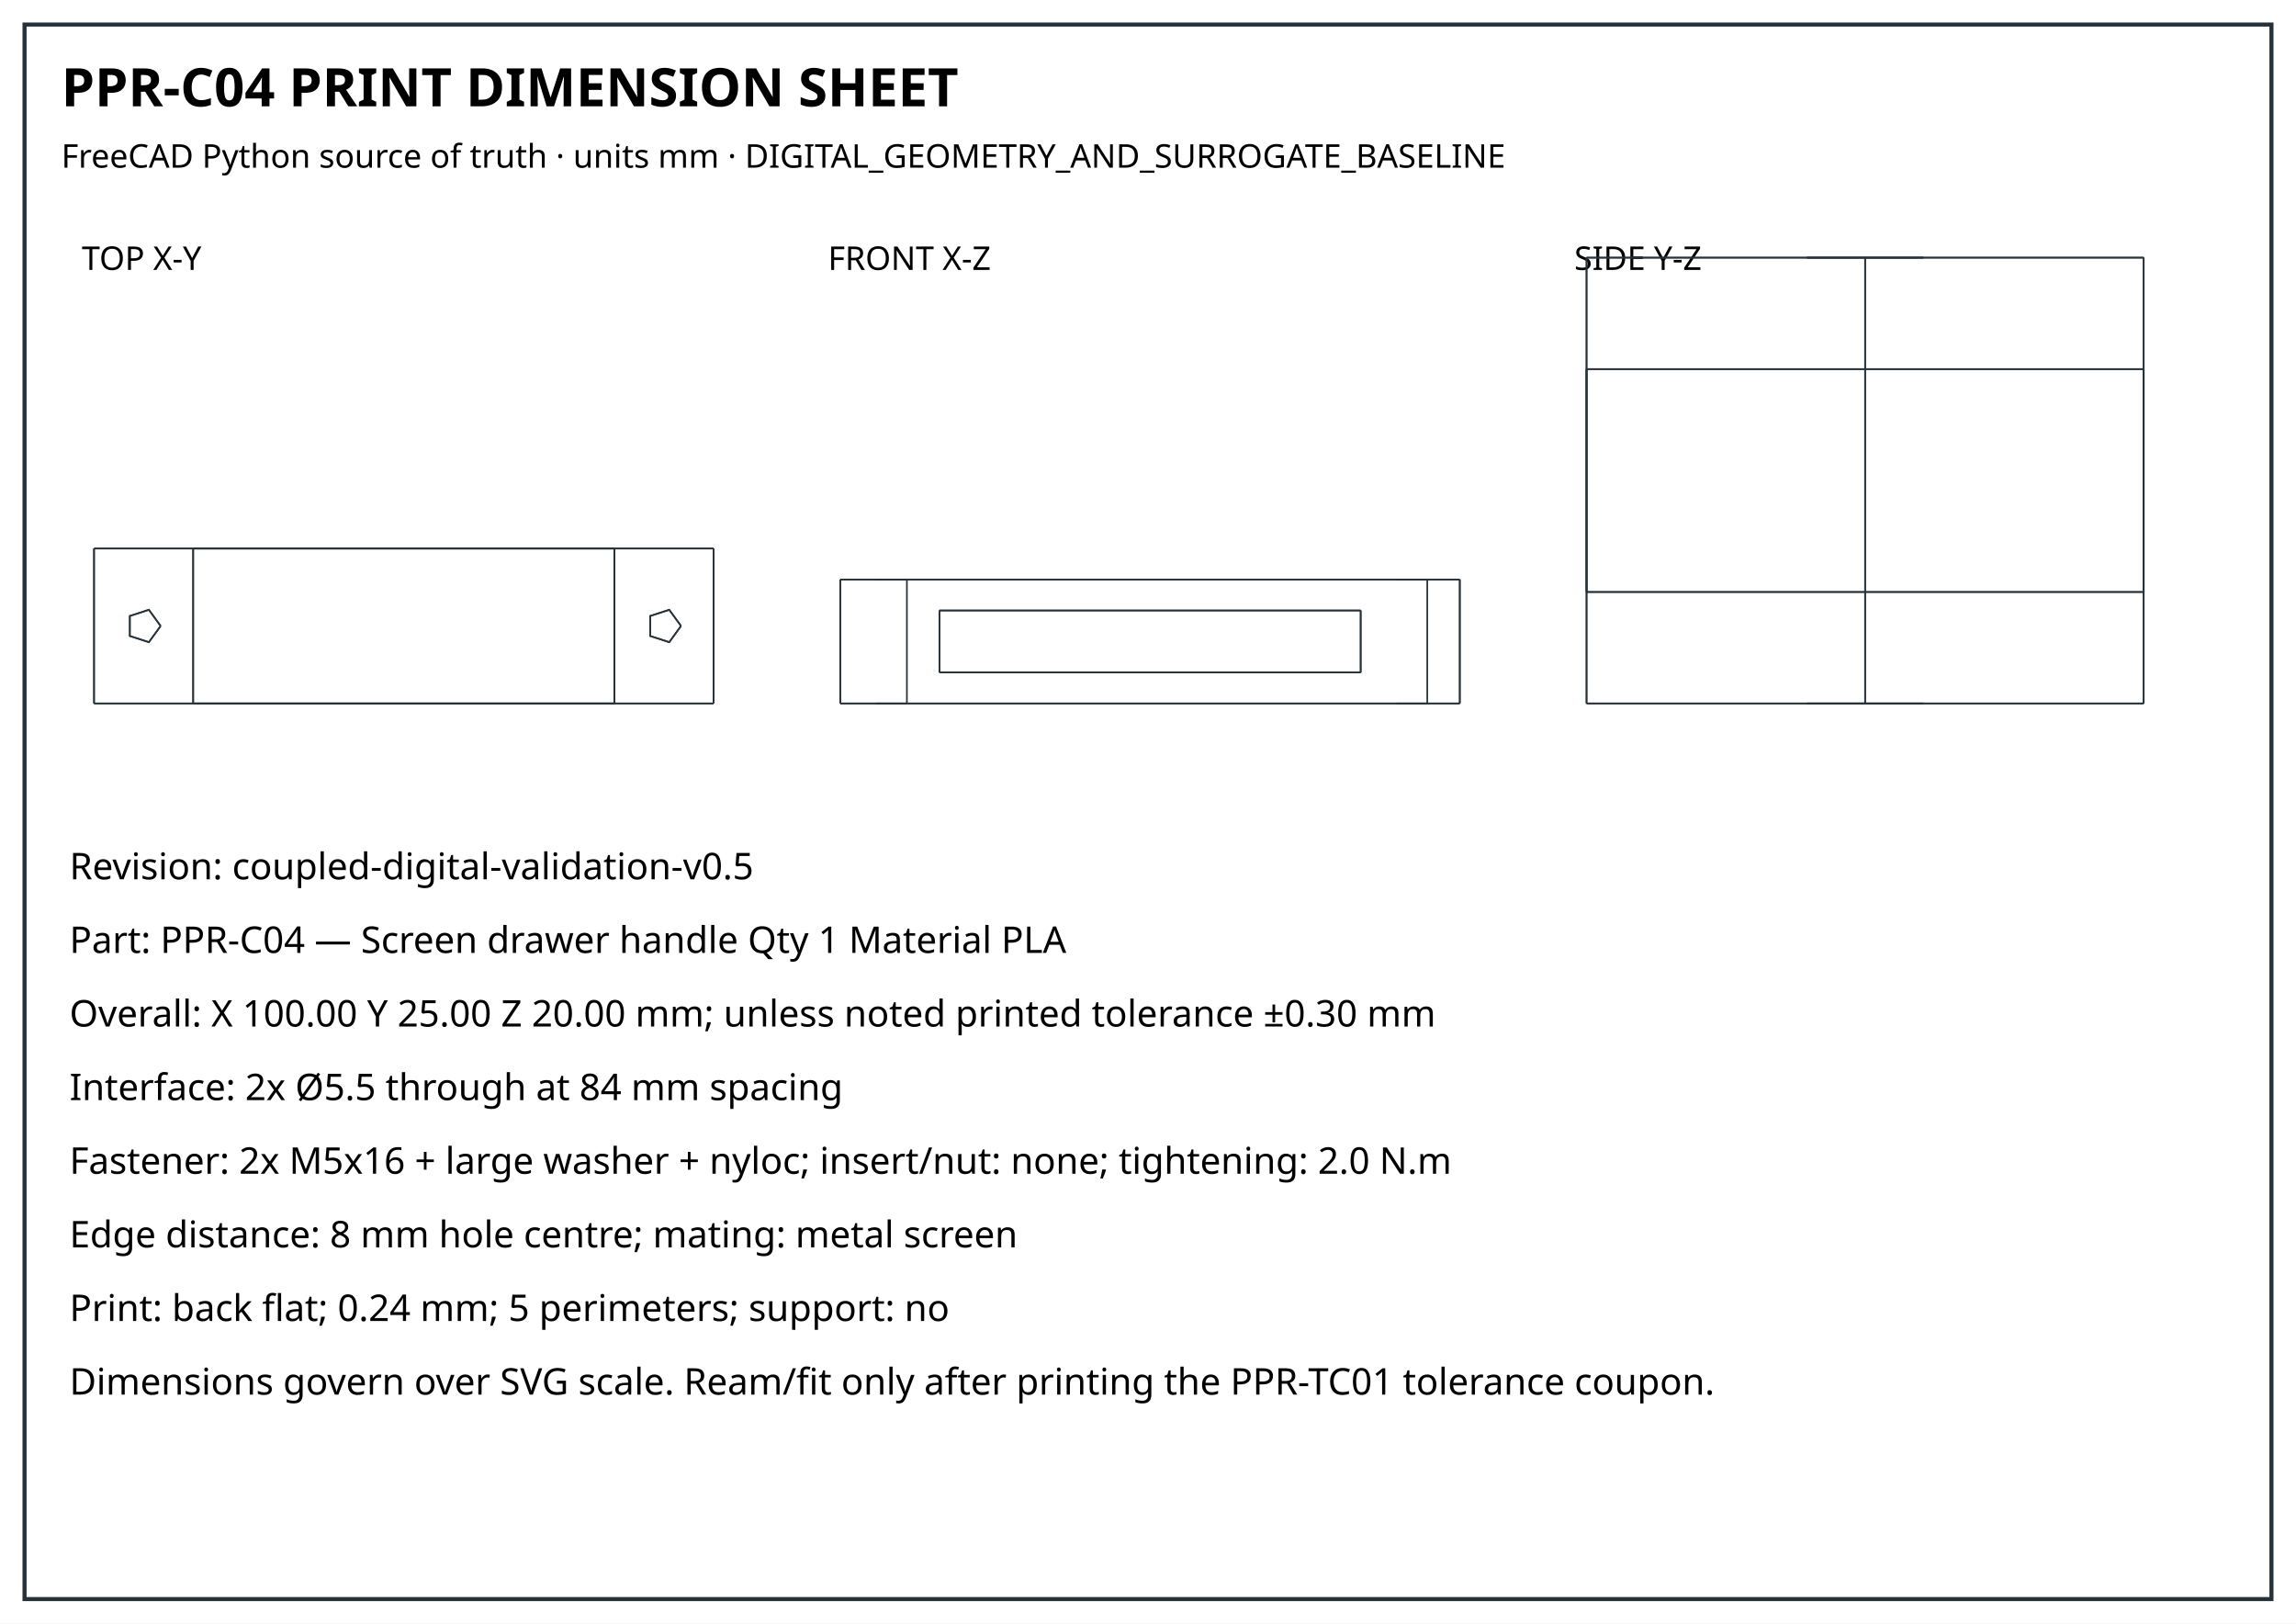
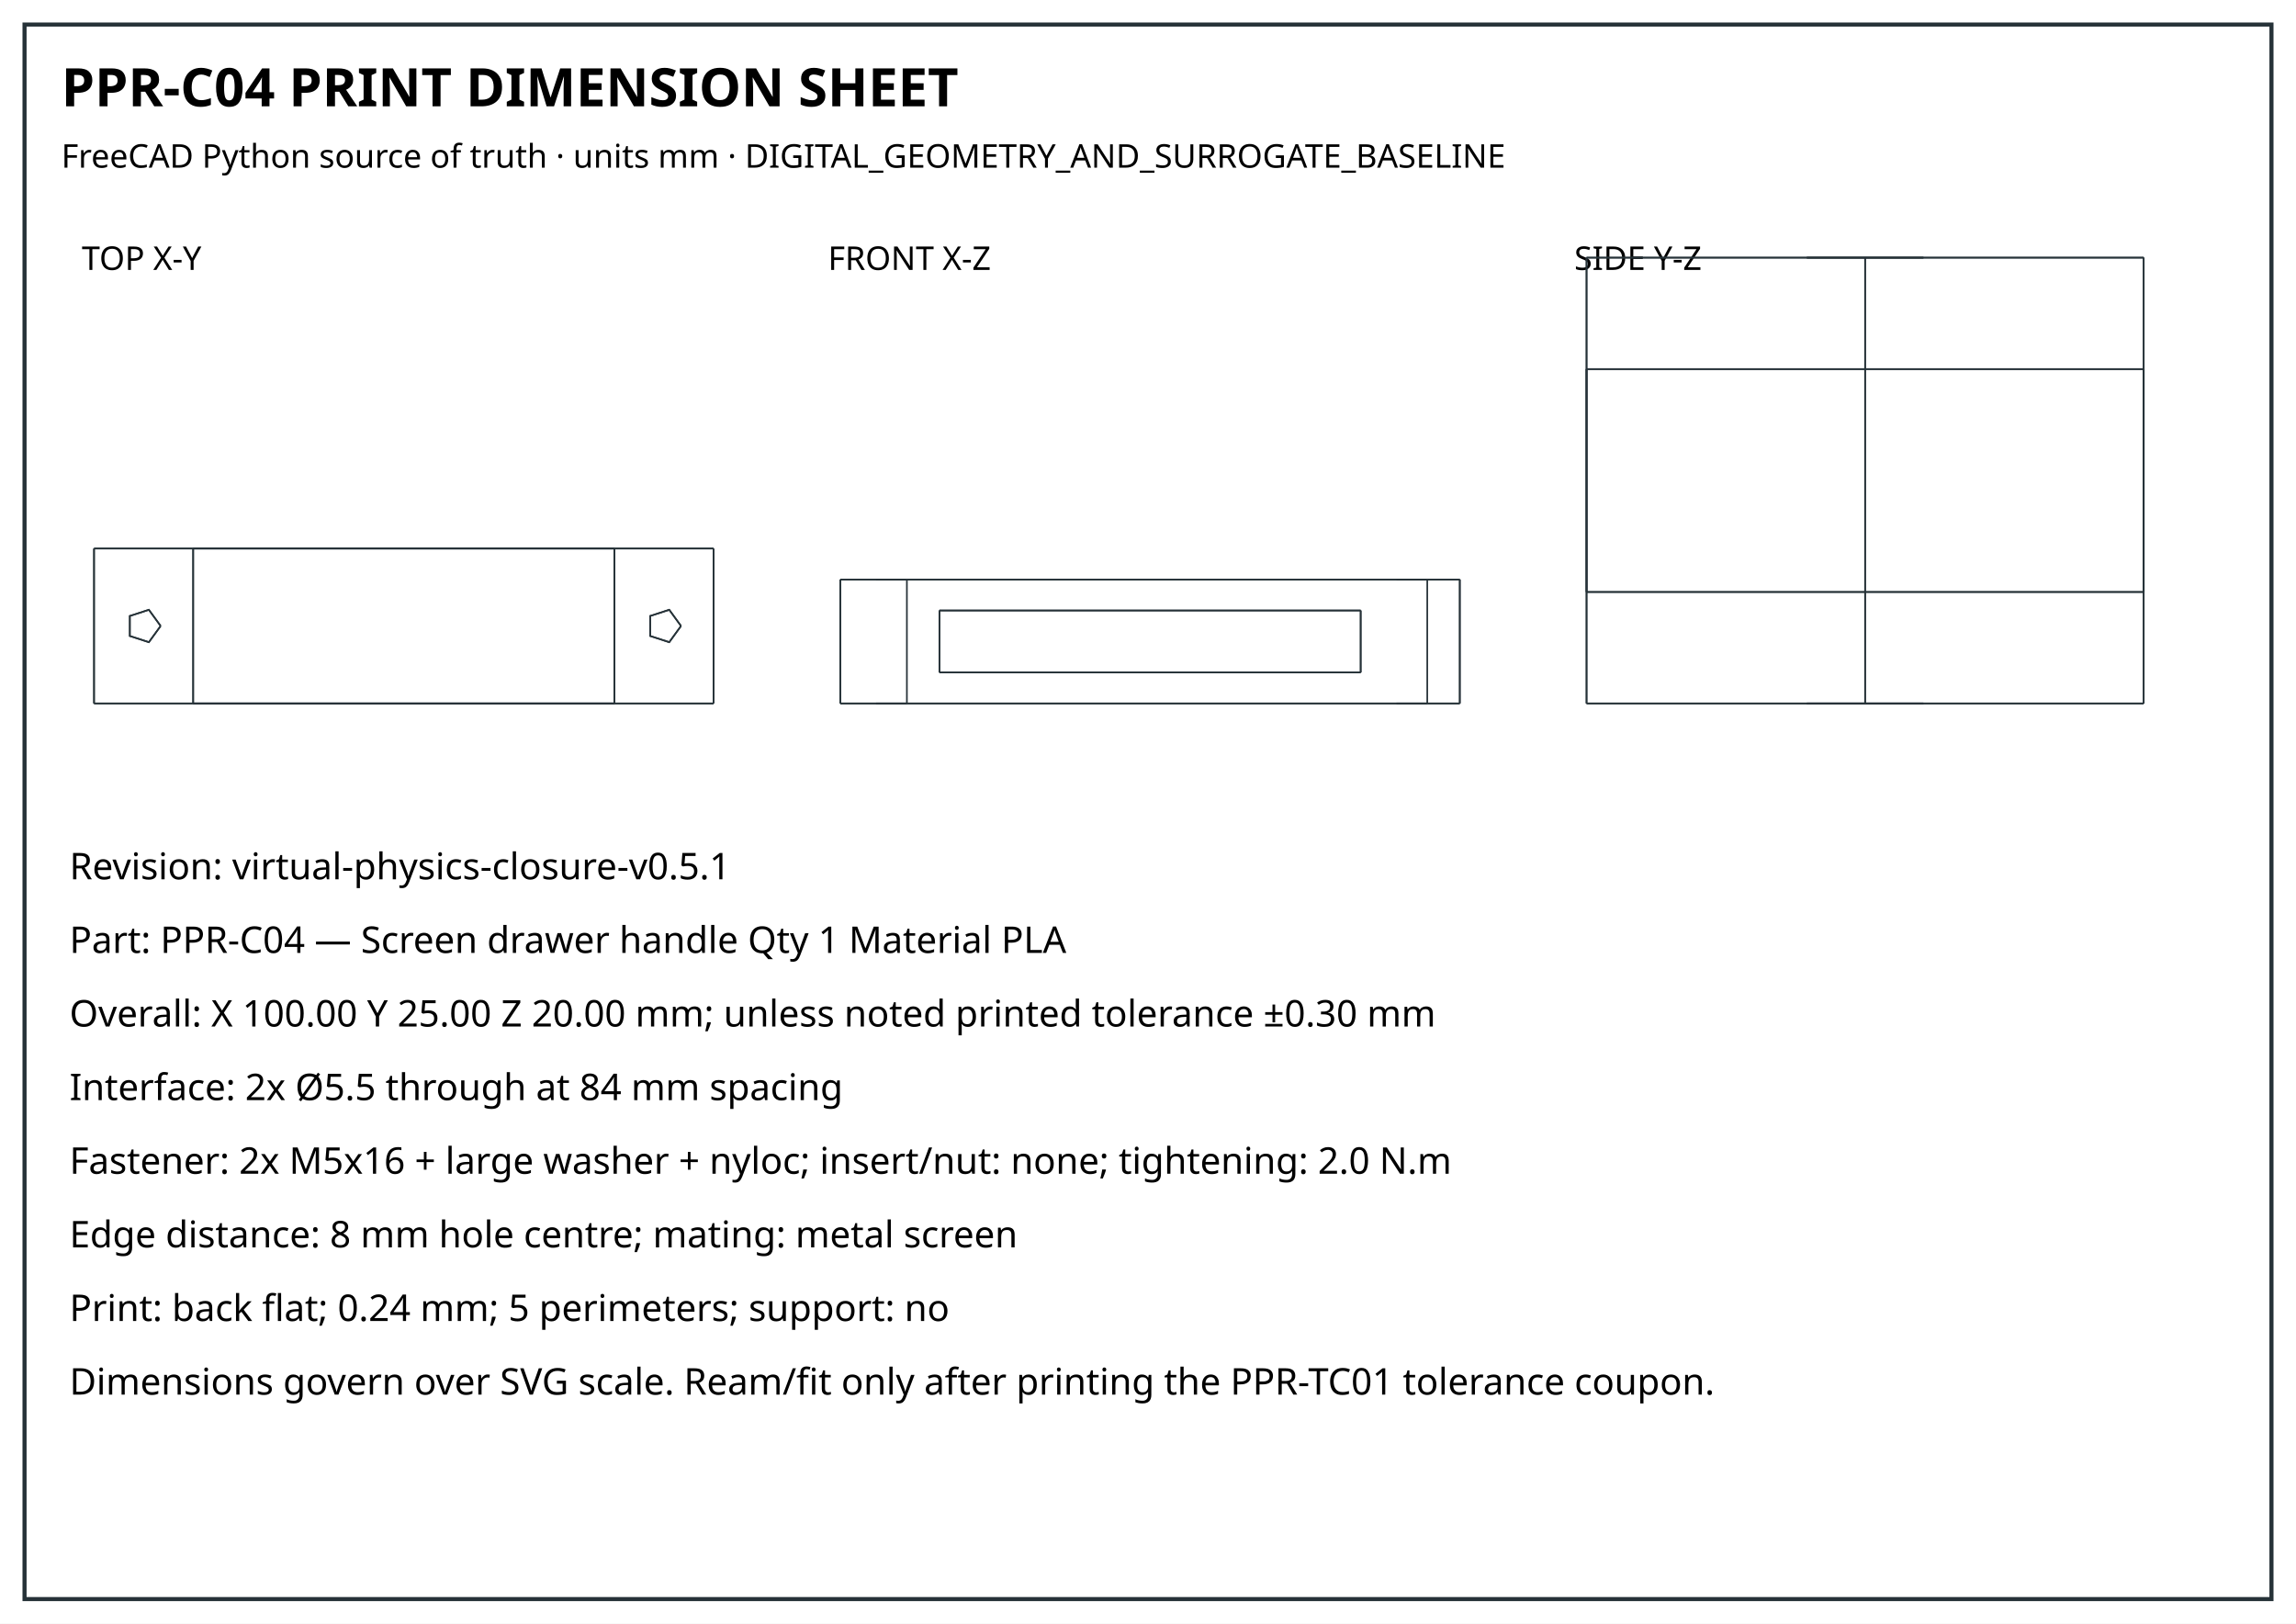
<svg xmlns="http://www.w3.org/2000/svg" width="1123" height="794" viewBox="0 0 1123 794">
  <rect width="1123" height="794" fill="white" />
  <rect x="12" y="12" width="1099" height="770" fill="none" stroke="#263238" stroke-width="2" />
  <text x="30" y="52" font-size="26" font-family="sans-serif" font-weight="bold">PPR-C04 PRINT DIMENSION SHEET</text>
  <text x="30" y="82" font-size="16" font-family="sans-serif">FreeCAD Python source of truth · units mm · DIGITAL_GEOMETRY_AND_SURROGATE_BASELINE</text>
  <g font-family="sans-serif">
    <text x="40" y="132" font-size="16">TOP X-Y</text>
    <polyline points="46.00,344.00 46.00,344.00" fill="none" stroke="#263238" stroke-width="0.8" />
    <polyline points="46.00,344.00 46.00,268.25" fill="none" stroke="#263238" stroke-width="0.8" />
    <polyline points="46.00,268.25 46.00,268.25" fill="none" stroke="#263238" stroke-width="0.8" />
    <polyline points="46.00,344.00 46.00,268.25" fill="none" stroke="#263238" stroke-width="0.8" />
    <polyline points="46.00,344.00 349.00,344.00" fill="none" stroke="#263238" stroke-width="0.8" />
    <polyline points="349.00,344.00 349.00,344.00" fill="none" stroke="#263238" stroke-width="0.8" />
    <polyline points="46.00,344.00 349.00,344.00" fill="none" stroke="#263238" stroke-width="0.8" />
    <polyline points="94.48,344.00 94.48,344.00" fill="none" stroke="#263238" stroke-width="0.8" />
    <polyline points="94.48,344.00 300.52,344.00" fill="none" stroke="#263238" stroke-width="0.8" />
    <polyline points="300.52,344.00 300.52,344.00" fill="none" stroke="#263238" stroke-width="0.8" />
    <polyline points="94.48,344.00 300.52,344.00" fill="none" stroke="#263238" stroke-width="0.8" />
    <polyline points="46.00,268.25 349.00,268.25" fill="none" stroke="#263238" stroke-width="0.8" />
    <polyline points="349.00,344.00 349.00,268.25" fill="none" stroke="#263238" stroke-width="0.8" />
    <polyline points="78.57,306.12 72.81,298.20 63.50,301.23 63.50,311.02 72.81,314.05 78.57,306.12" fill="none" stroke="#263238" stroke-width="0.8" />
    <polyline points="333.09,306.12 327.33,298.20 318.02,301.23 318.02,311.02 327.33,314.05 333.09,306.12" fill="none" stroke="#263238" stroke-width="0.8" />
    <polyline points="46.00,268.25 349.00,268.25" fill="none" stroke="#263238" stroke-width="0.8" />
    <polyline points="349.00,268.25 349.00,268.25" fill="none" stroke="#263238" stroke-width="0.8" />
    <polyline points="94.48,268.25 94.48,268.25" fill="none" stroke="#263238" stroke-width="0.8" />
    <polyline points="94.48,268.25 300.52,268.25" fill="none" stroke="#263238" stroke-width="0.8" />
    <polyline points="300.52,268.25 300.52,268.25" fill="none" stroke="#263238" stroke-width="0.8" />
    <polyline points="94.48,268.25 300.52,268.25" fill="none" stroke="#263238" stroke-width="0.8" />
    <polyline points="349.00,344.00 349.00,268.25" fill="none" stroke="#263238" stroke-width="0.8" />
    <polyline points="78.57,306.12 72.81,298.20 63.50,301.23 63.50,311.02 72.81,314.05 78.57,306.12" fill="none" stroke="#263238" stroke-width="0.8" />
    <polyline points="333.09,306.12 327.33,298.20 318.02,301.23 318.02,311.02 327.33,314.05 333.09,306.12" fill="none" stroke="#263238" stroke-width="0.8" />
    <polyline points="94.48,344.00 94.48,268.25" fill="none" stroke="#263238" stroke-width="0.8" />
    <polyline points="94.48,344.00 94.48,268.25" fill="none" stroke="#263238" stroke-width="0.8" />
    <polyline points="300.52,344.00 300.52,268.25" fill="none" stroke="#263238" stroke-width="0.8" />
    <polyline points="300.52,344.00 300.52,268.25" fill="none" stroke="#263238" stroke-width="0.8" />
    <polyline points="78.57,306.12 78.57,306.12" fill="none" stroke="#263238" stroke-width="0.8" />
    <polyline points="333.09,306.12 333.09,306.12" fill="none" stroke="#263238" stroke-width="0.8" />
    <text x="405" y="132" font-size="16">FRONT X-Z</text>
    <polyline points="411.00,344.00 411.00,283.40" fill="none" stroke="#263238" stroke-width="0.8" />
    <polyline points="411.00,283.40 411.00,283.40" fill="none" stroke="#263238" stroke-width="0.8" />
    <polyline points="411.00,344.00 411.00,283.40" fill="none" stroke="#263238" stroke-width="0.8" />
    <polyline points="411.00,344.00 411.00,344.00" fill="none" stroke="#263238" stroke-width="0.8" />
    <polyline points="411.00,344.00 714.00,344.00" fill="none" stroke="#263238" stroke-width="0.8" />
    <polyline points="714.00,344.00 714.00,283.40" fill="none" stroke="#263238" stroke-width="0.8" />
    <polyline points="411.00,283.40 714.00,283.40" fill="none" stroke="#263238" stroke-width="0.8" />
    <polyline points="459.48,328.85 459.48,298.55" fill="none" stroke="#263238" stroke-width="0.8" />
    <polyline points="459.48,298.55 665.52,298.55" fill="none" stroke="#263238" stroke-width="0.8" />
    <polyline points="665.52,328.85 665.52,298.55" fill="none" stroke="#263238" stroke-width="0.8" />
    <polyline points="459.48,328.85 665.52,328.85" fill="none" stroke="#263238" stroke-width="0.8" />
    <polyline points="411.00,283.40 714.00,283.40" fill="none" stroke="#263238" stroke-width="0.8" />
    <polyline points="714.00,283.40 714.00,283.40" fill="none" stroke="#263238" stroke-width="0.8" />
    <polyline points="443.57,283.40 437.81,283.40 428.50,283.40 428.50,283.40 437.81,283.40 443.57,283.40" fill="none" stroke="#263238" stroke-width="0.8" />
    <polyline points="698.09,283.40 692.33,283.40 683.02,283.40 683.02,283.40 692.33,283.40 698.09,283.40" fill="none" stroke="#263238" stroke-width="0.8" />
    <polyline points="411.00,344.00 714.00,344.00" fill="none" stroke="#263238" stroke-width="0.8" />
    <polyline points="714.00,344.00 714.00,283.40" fill="none" stroke="#263238" stroke-width="0.8" />
    <polyline points="459.48,328.85 459.48,298.55" fill="none" stroke="#263238" stroke-width="0.8" />
    <polyline points="459.48,298.55 665.52,298.55" fill="none" stroke="#263238" stroke-width="0.8" />
    <polyline points="665.52,328.85 665.52,298.55" fill="none" stroke="#263238" stroke-width="0.8" />
    <polyline points="459.48,328.85 665.52,328.85" fill="none" stroke="#263238" stroke-width="0.8" />
    <polyline points="714.00,344.00 714.00,344.00" fill="none" stroke="#263238" stroke-width="0.8" />
    <polyline points="443.57,344.00 437.81,344.00 428.50,344.00 428.50,344.00 437.81,344.00 443.57,344.00" fill="none" stroke="#263238" stroke-width="0.8" />
    <polyline points="698.09,344.00 692.33,344.00 683.02,344.00 683.02,344.00 692.33,344.00 698.09,344.00" fill="none" stroke="#263238" stroke-width="0.8" />
    <polyline points="459.48,298.55 459.48,298.55" fill="none" stroke="#263238" stroke-width="0.8" />
    <polyline points="459.48,328.85 459.48,328.85" fill="none" stroke="#263238" stroke-width="0.8" />
    <polyline points="665.52,298.55 665.52,298.55" fill="none" stroke="#263238" stroke-width="0.8" />
    <polyline points="665.52,328.85 665.52,328.85" fill="none" stroke="#263238" stroke-width="0.8" />
    <polyline points="443.57,344.00 443.57,283.40" fill="none" stroke="#263238" stroke-width="0.8" />
    <polyline points="698.09,344.00 698.09,283.40" fill="none" stroke="#263238" stroke-width="0.8" />
    <text x="770" y="132" font-size="16">SIDE Y-Z</text>
    <polyline points="776.00,344.00 776.00,126.00" fill="none" stroke="#263238" stroke-width="0.8" />
    <polyline points="776.00,126.00 1048.50,126.00" fill="none" stroke="#263238" stroke-width="0.8" />
    <polyline points="1048.50,344.00 1048.50,126.00" fill="none" stroke="#263238" stroke-width="0.8" />
    <polyline points="776.00,344.00 1048.50,344.00" fill="none" stroke="#263238" stroke-width="0.8" />
    <polyline points="776.00,344.00 776.00,344.00" fill="none" stroke="#263238" stroke-width="0.8" />
    <polyline points="776.00,344.00 776.00,126.00" fill="none" stroke="#263238" stroke-width="0.8" />
    <polyline points="776.00,126.00 776.00,126.00" fill="none" stroke="#263238" stroke-width="0.8" />
    <polyline points="776.00,289.50 776.00,180.50" fill="none" stroke="#263238" stroke-width="0.8" />
    <polyline points="776.00,180.50 776.00,180.50" fill="none" stroke="#263238" stroke-width="0.8" />
    <polyline points="776.00,289.50 776.00,180.50" fill="none" stroke="#263238" stroke-width="0.8" />
    <polyline points="776.00,289.50 776.00,289.50" fill="none" stroke="#263238" stroke-width="0.8" />
    <polyline points="1048.50,126.00 1048.50,126.00" fill="none" stroke="#263238" stroke-width="0.8" />
    <polyline points="776.00,126.00 1048.50,126.00" fill="none" stroke="#263238" stroke-width="0.8" />
    <polyline points="912.25,126.00 940.76,126.00 929.87,126.00 894.63,126.00 883.74,126.00 912.25,126.00" fill="none" stroke="#263238" stroke-width="0.8" />
    <polyline points="912.25,126.00 940.76,126.00 929.87,126.00 894.63,126.00 883.74,126.00 912.25,126.00" fill="none" stroke="#263238" stroke-width="0.8" />
    <polyline points="1048.50,344.00 1048.50,344.00" fill="none" stroke="#263238" stroke-width="0.8" />
    <polyline points="1048.50,344.00 1048.50,126.00" fill="none" stroke="#263238" stroke-width="0.8" />
    <polyline points="1048.50,289.50 1048.50,180.50" fill="none" stroke="#263238" stroke-width="0.8" />
    <polyline points="1048.50,180.50 1048.50,180.50" fill="none" stroke="#263238" stroke-width="0.8" />
    <polyline points="1048.50,289.50 1048.50,180.50" fill="none" stroke="#263238" stroke-width="0.8" />
    <polyline points="1048.50,289.50 1048.50,289.50" fill="none" stroke="#263238" stroke-width="0.8" />
    <polyline points="776.00,344.00 1048.50,344.00" fill="none" stroke="#263238" stroke-width="0.8" />
    <polyline points="912.25,344.00 940.76,344.00 929.87,344.00 894.63,344.00 883.74,344.00 912.25,344.00" fill="none" stroke="#263238" stroke-width="0.8" />
    <polyline points="912.25,344.00 940.76,344.00 929.87,344.00 894.63,344.00 883.74,344.00 912.25,344.00" fill="none" stroke="#263238" stroke-width="0.8" />
    <polyline points="776.00,180.50 1048.50,180.50" fill="none" stroke="#263238" stroke-width="0.8" />
    <polyline points="776.00,289.50 1048.50,289.50" fill="none" stroke="#263238" stroke-width="0.8" />
    <polyline points="776.00,180.50 1048.50,180.50" fill="none" stroke="#263238" stroke-width="0.8" />
    <polyline points="776.00,289.50 1048.50,289.50" fill="none" stroke="#263238" stroke-width="0.8" />
    <polyline points="912.25,344.00 912.25,126.00" fill="none" stroke="#263238" stroke-width="0.8" />
    <polyline points="912.25,344.00 912.25,126.00" fill="none" stroke="#263238" stroke-width="0.8" />
-     <text x="34" y="430" font-size="18">Revision: coupled-digital-validation-v0.5</text>
+     <text x="34" y="430" font-size="18">Revision: virtual-physics-closure-v0.5.1</text>
    <text x="34" y="466" font-size="18">Part: PPR-C04 — Screen drawer handle  Qty 1  Material PLA</text>
    <text x="34" y="502" font-size="18">Overall: X 100.00  Y 25.00  Z 20.00 mm; unless noted printed tolerance ±0.30 mm</text>
    <text x="34" y="538" font-size="18">Interface: 2x Ø5.5 through at 84 mm spacing</text>
    <text x="34" y="574" font-size="18">Fastener: 2x M5x16 + large washer + nyloc; insert/nut: none; tightening: 2.0 N.m</text>
    <text x="34" y="610" font-size="18">Edge distance: 8 mm hole centre; mating: metal screen</text>
    <text x="34" y="646" font-size="18">Print: back flat; 0.24 mm; 5 perimeters; support: no</text>
    <text x="34" y="682" font-size="18">Dimensions govern over SVG scale. Ream/fit only after printing the PPR-TC01 tolerance coupon.</text>
  </g>
</svg>
